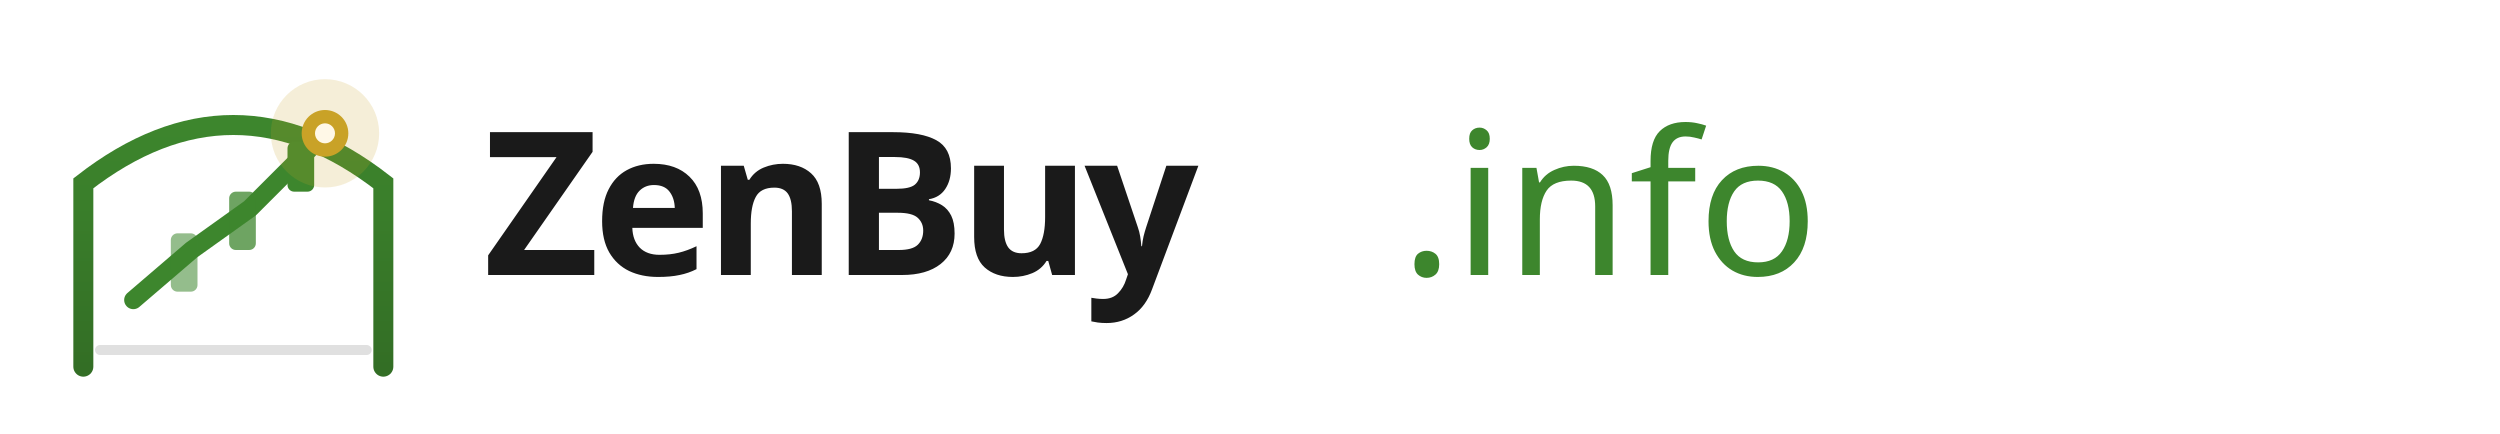
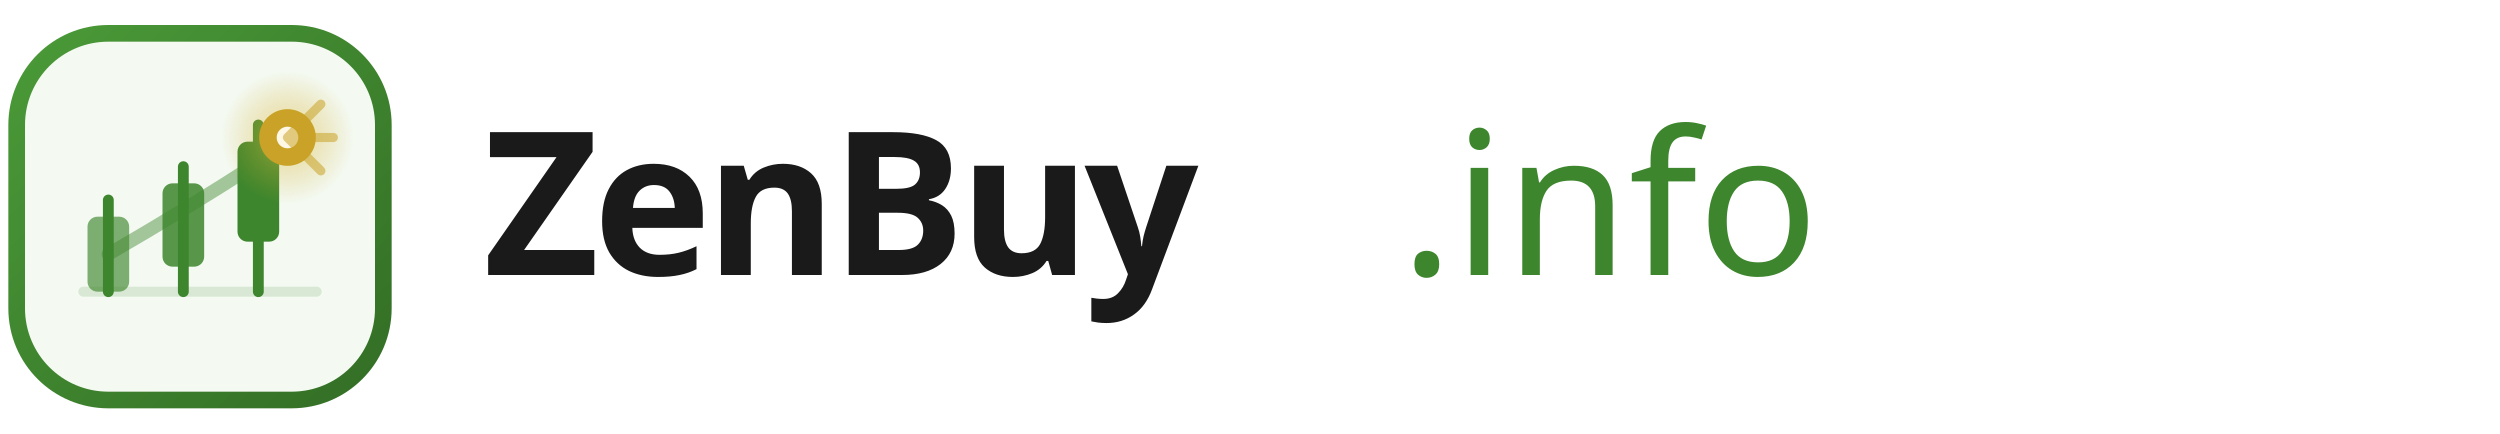
<svg xmlns="http://www.w3.org/2000/svg" viewBox="0 0 300 52" role="img" aria-label="ZenBuy.info">
  <defs>
-     <linearGradient id="arch" x1="0%" y1="0%" x2="0%" y2="100%">
-       <stop offset="0%" stop-color="#3d862d" />
+     <linearGradient id="zb-lens" x1="0%" y1="0%" x2="100%" y2="100%">
+       <stop offset="0%" stop-color="#4a9a38" />
      <stop offset="100%" stop-color="#336e25" />
    </linearGradient>
+     <radialGradient id="zb-glow" cx="50%" cy="50%" r="50%">
+       <stop offset="0%" stop-color="#e8c547" stop-opacity="0.55" />
+       <stop offset="100%" stop-color="#c9a227" stop-opacity="0" />
+     </radialGradient>
  </defs>
-   <g transform="translate(2,2)">
-     <path d="M8 42V20Q26 6 44 20V42" fill="none" stroke="url(#arch)" stroke-width="2.4" stroke-linecap="round" />
-     <path d="M10 40H42" stroke="#e0e0e0" stroke-width="1.2" stroke-linecap="round" />
-     <path d="M14 34L21 28L28 23L37 14" fill="none" stroke="#3d862d" stroke-width="2.2" stroke-linecap="round" stroke-linejoin="round" />
-     <rect x="18.5" y="26" width="3.2" height="7" rx="0.8" fill="#3d862d" opacity="0.55" />
-     <rect x="25.5" y="21" width="3.2" height="7" rx="0.8" fill="#3d862d" opacity="0.75" />
-     <rect x="32.5" y="15" width="3.2" height="6" rx="0.8" fill="#3d862d" />
-     <circle cx="37" cy="14" r="6.5" fill="#c9a227" opacity="0.18" />
-     <circle cx="37" cy="14" r="2.8" fill="#c9a227" />
-     <circle cx="37" cy="14" r="1.2" fill="#fff8e7" />
+   <g transform="translate(2,4)">
+     <rect x="0" y="0" width="44" height="44" rx="11" fill="#f4faf2" stroke="url(#zb-lens)" stroke-width="2" />
+     <path d="M8 31H36" stroke="#d8e8d4" stroke-width="1.2" stroke-linecap="round" />
+     <g stroke="#3d862d" stroke-linecap="round">
+       <line x1="11" y1="31" x2="11" y2="20" stroke-width="1.3" />
+       <rect x="8.5" y="22" width="5" height="9" rx="1.2" fill="#3d862d" stroke="none" opacity="0.65" />
+       <line x1="20" y1="31" x2="20" y2="16" stroke-width="1.3" />
+       <rect x="17.5" y="18" width="5" height="10" rx="1.2" fill="#3d862d" stroke="none" opacity="0.85" />
+       <line x1="29" y1="31" x2="29" y2="11" stroke-width="1.3" />
+       <rect x="26.5" y="13" width="5" height="12" rx="1.2" fill="#3d862d" stroke="none" />
+     </g>
+     <path d="M11 26.5 Q20.5 21 29 15.5" fill="none" stroke="#3d862d" stroke-width="1.6" stroke-linecap="round" opacity="0.45" />
+     <circle cx="32.5" cy="12.5" r="8" fill="url(#zb-glow)" />
+     <circle cx="32.5" cy="12.5" r="3.4" fill="#c9a227" />
+     <circle cx="32.5" cy="12.5" r="1.3" fill="#fff8e7" />
+     <path d="M32.5 12.5 L36.5 8.5 M32.5 12.5 L38 12.5 M32.5 12.5 L36.5 16.5" stroke="#c9a227" stroke-width="1.1" stroke-linecap="round" opacity="0.55" />
  </g>
  <text x="58" y="33" font-family="DM Sans, system-ui, sans-serif" font-size="24" font-weight="700" fill="#1a1a1a" letter-spacing="-0.03em">ZenBuy</text>
  <text x="168" y="33" font-family="DM Sans, system-ui, sans-serif" font-size="24" font-weight="500" fill="#3d862d">.info</text>
</svg>
